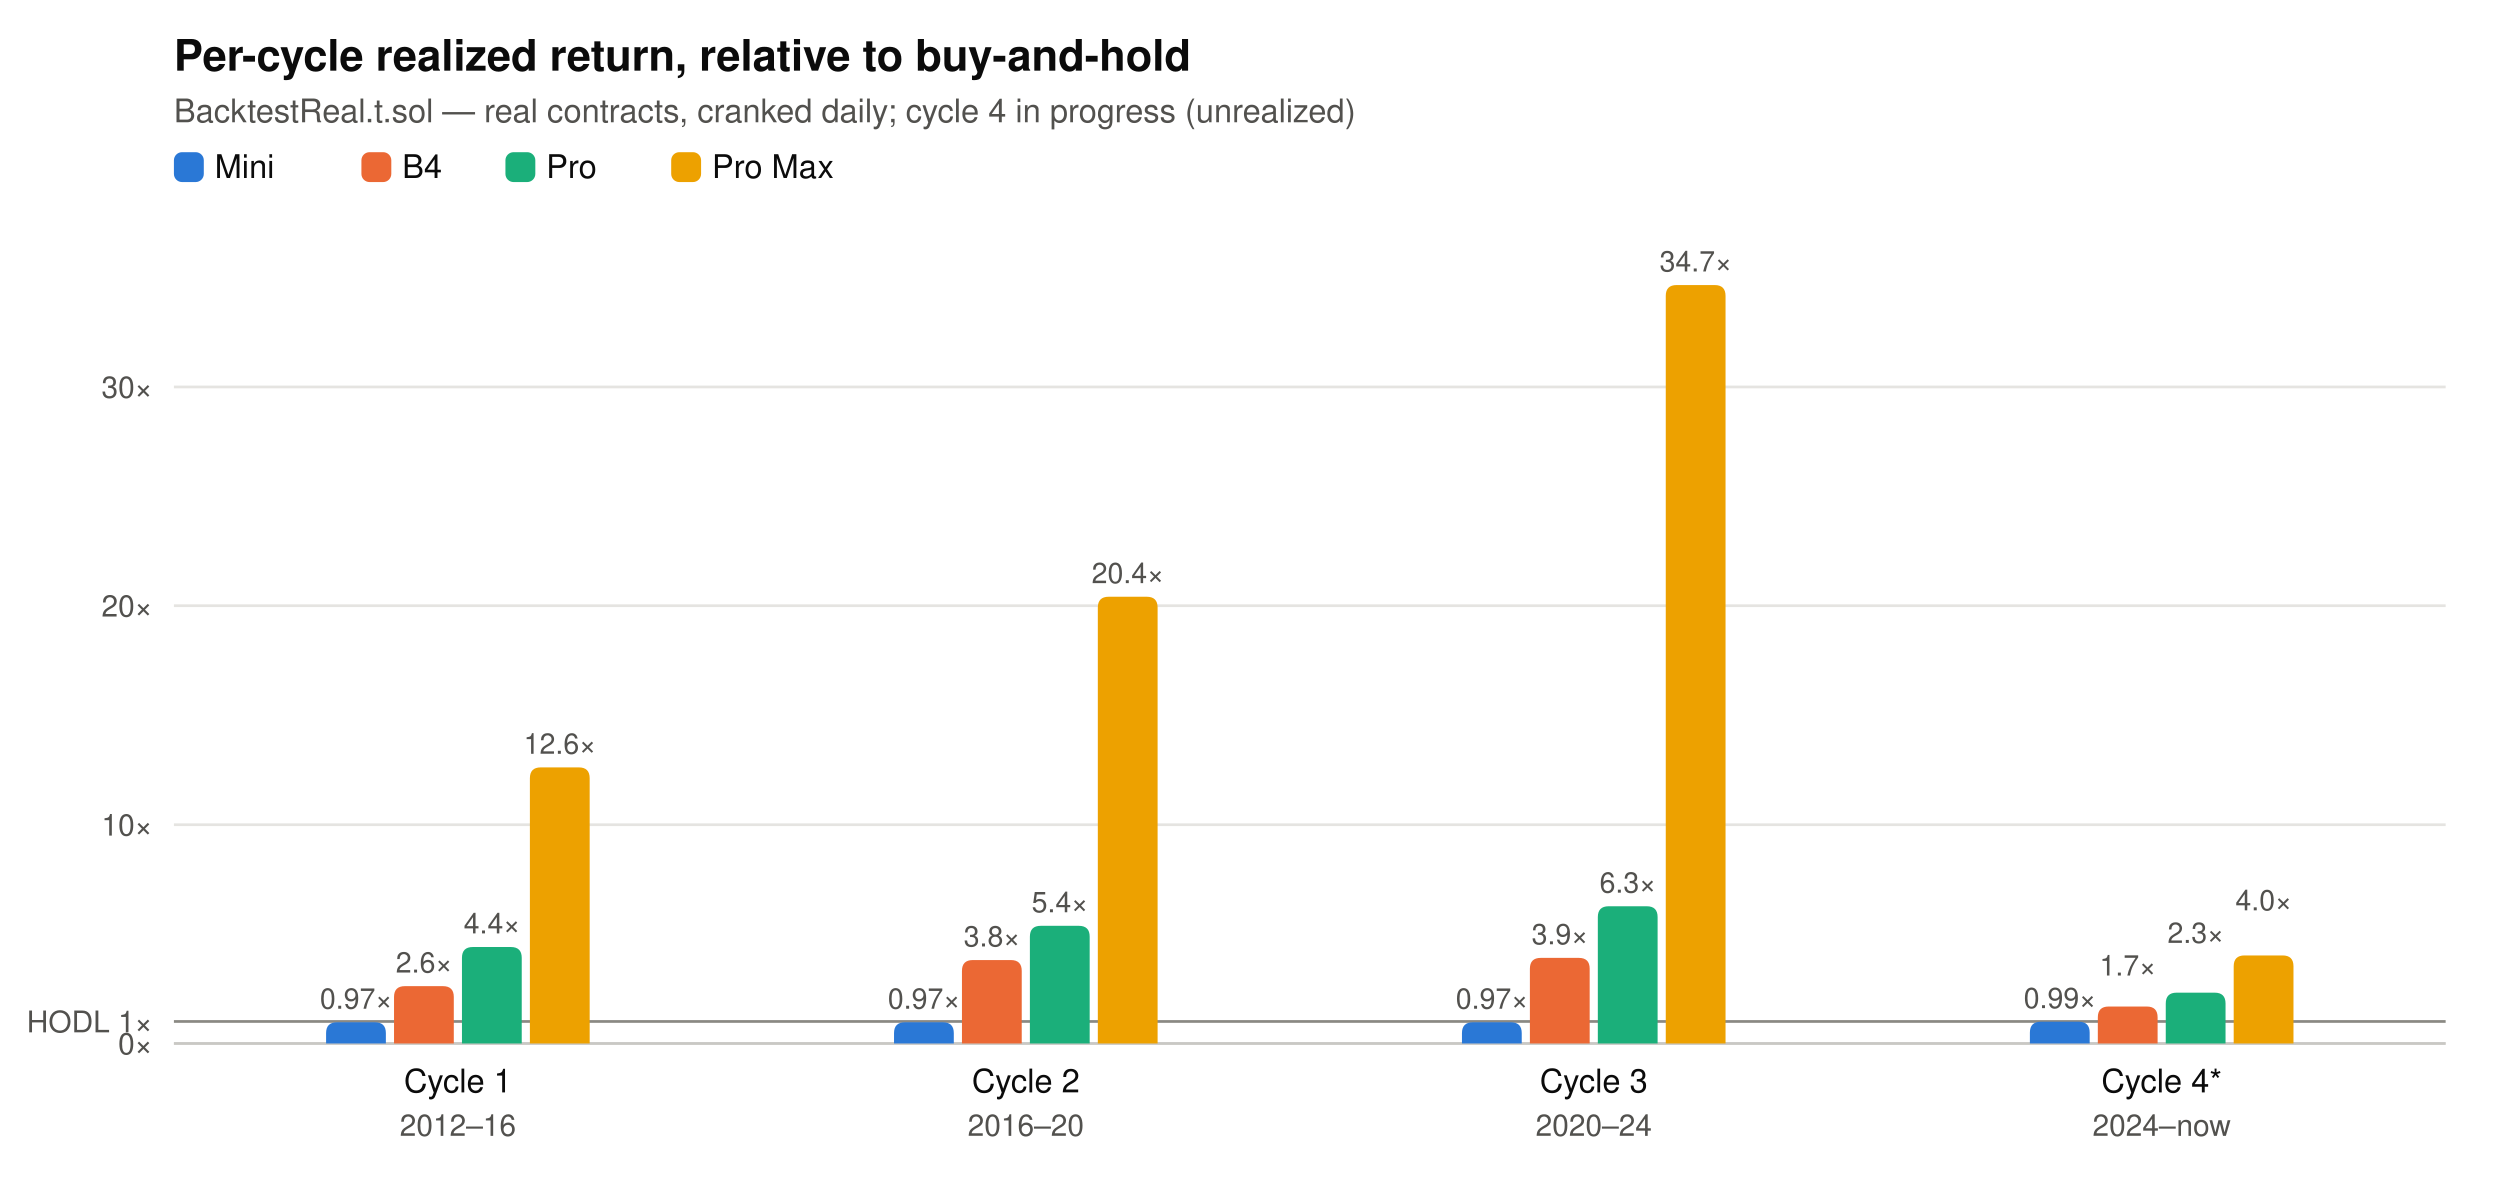
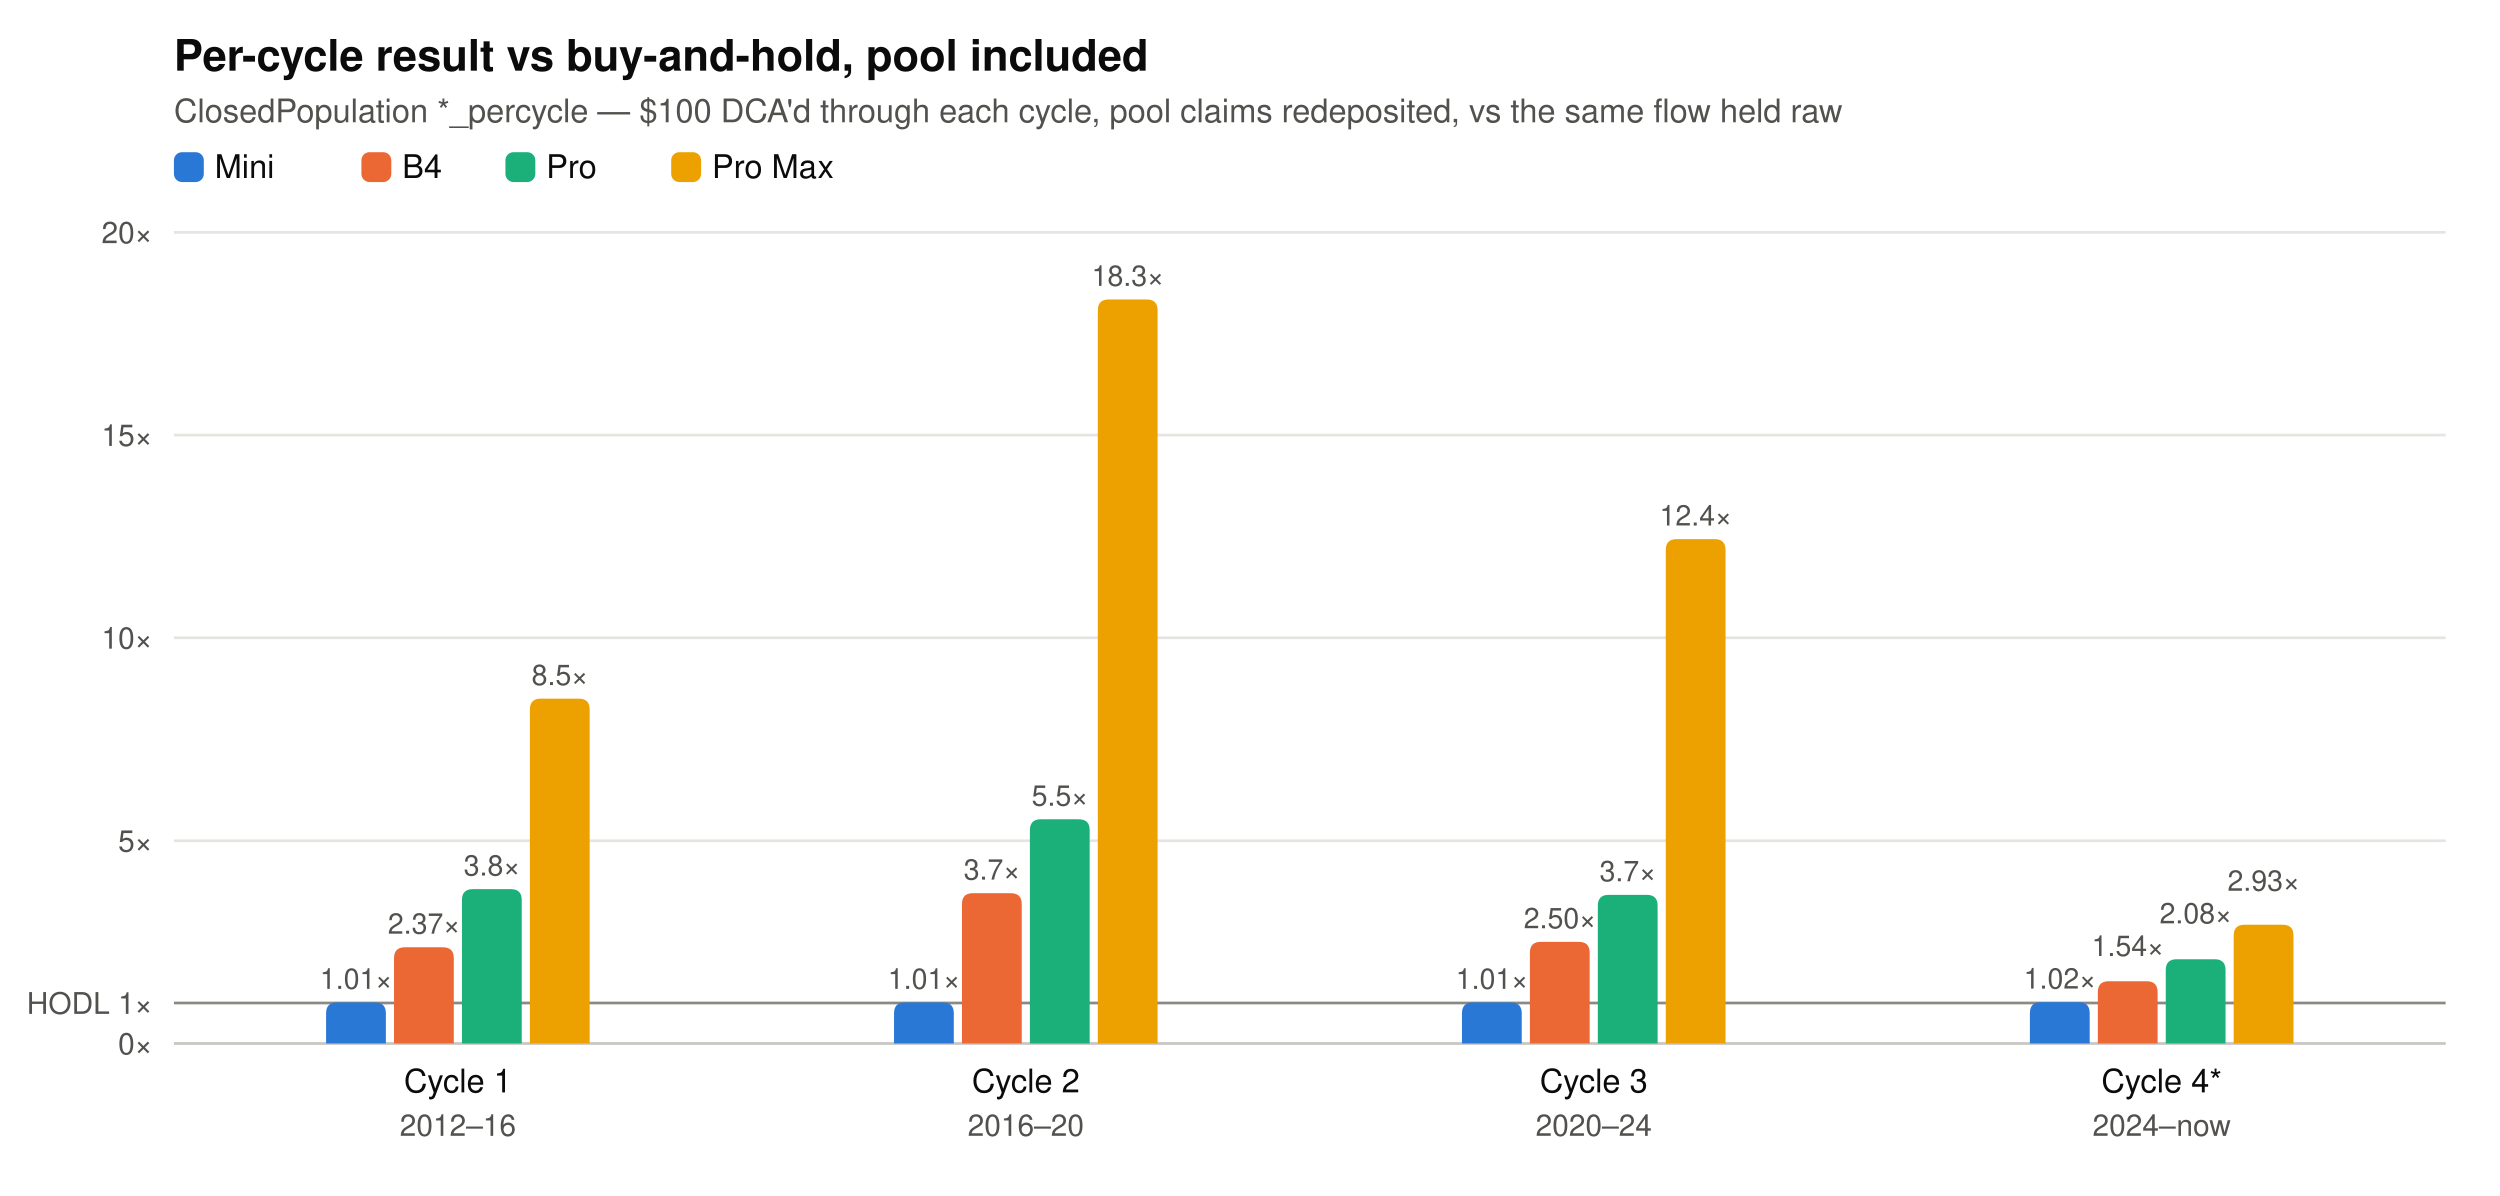
<svg xmlns="http://www.w3.org/2000/svg" width="920" height="440" viewBox="0 0 920 440" font-family="-apple-system,'Segoe UI',Helvetica,Arial,sans-serif">
-   <text x="64" y="26" font-size="16" font-weight="600" fill="#0b0b0b">Per-cycle realized return, relative to buy-and-hold</text>
-   <text x="64" y="45" font-size="12" fill="#52514e">BacktestReal.t.sol — real contracts, cranked daily; cycle 4 in progress (unrealized)</text>
+   <text x="64" y="26" font-size="16" font-weight="600" fill="#0b0b0b">Per-cycle result vs buy-and-hold, pool included</text>
+   <text x="64" y="45" font-size="12" fill="#52514e">ClosedPopulation *_percycle — $100 DCA'd through each cycle, pool claims redeposited, vs the same flow held raw</text>
  <rect x="64" y="56" width="11" height="11" rx="3" fill="#2a78d6" />
  <text x="79" y="65.5" font-size="12" fill="#0b0b0b">Mini</text>
  <rect x="133" y="56" width="11" height="11" rx="3" fill="#eb6834" />
  <text x="148" y="65.5" font-size="12" fill="#0b0b0b">B4</text>
  <rect x="186" y="56" width="11" height="11" rx="3" fill="#1baf7a" />
  <text x="201" y="65.5" font-size="12" fill="#0b0b0b">Pro</text>
  <rect x="247" y="56" width="11" height="11" rx="3" fill="#eda100" />
  <text x="262" y="65.5" font-size="12" fill="#0b0b0b">Pro Max</text>
  <line x1="64" y1="384.0" x2="900" y2="384.0" stroke="#e5e4e1" stroke-width="1" />
  <text x="56" y="388.0" font-size="11" text-anchor="end" fill="#52514e">0×</text>
-   <line x1="64" y1="303.5" x2="900" y2="303.5" stroke="#e5e4e1" stroke-width="1" />
-   <text x="56" y="307.5" font-size="11" text-anchor="end" fill="#52514e">10×</text>
-   <line x1="64" y1="222.9" x2="900" y2="222.9" stroke="#e5e4e1" stroke-width="1" />
-   <text x="56" y="226.9" font-size="11" text-anchor="end" fill="#52514e">20×</text>
-   <line x1="64" y1="142.4" x2="900" y2="142.4" stroke="#e5e4e1" stroke-width="1" />
-   <text x="56" y="146.4" font-size="11" text-anchor="end" fill="#52514e">30×</text>
+   <line x1="64" y1="309.4" x2="900" y2="309.4" stroke="#e5e4e1" stroke-width="1" />
+   <text x="56" y="313.4" font-size="11" text-anchor="end" fill="#52514e">5×</text>
+   <line x1="64" y1="234.7" x2="900" y2="234.7" stroke="#e5e4e1" stroke-width="1" />
+   <text x="56" y="238.7" font-size="11" text-anchor="end" fill="#52514e">10×</text>
+   <line x1="64" y1="160.1" x2="900" y2="160.1" stroke="#e5e4e1" stroke-width="1" />
+   <text x="56" y="164.1" font-size="11" text-anchor="end" fill="#52514e">15×</text>
+   <line x1="64" y1="85.5" x2="900" y2="85.5" stroke="#e5e4e1" stroke-width="1" />
+   <text x="56" y="89.5" font-size="11" text-anchor="end" fill="#52514e">20×</text>
  <line x1="64" y1="384" x2="900" y2="384" stroke="#c9c8c4" stroke-width="1" />
-   <line x1="64" y1="375.9" x2="900" y2="375.9" stroke="#8a8983" stroke-width="1" />
-   <text x="56" y="379.9" font-size="11" text-anchor="end" fill="#52514e">HODL 1×</text>
-   <path d="M120.0,384.0 V380.2 Q120.0,376.2 124.0,376.2 H138.0 Q142.0,376.2 142.0,380.2 V384.0 Z" fill="#2a78d6" />
-   <path d="M145.0,384.0 V366.9 Q145.0,362.9 149.0,362.9 H163.0 Q167.0,362.9 167.0,366.9 V384.0 Z" fill="#eb6834" />
-   <path d="M170.0,384.0 V352.5 Q170.0,348.5 174.0,348.5 H188.0 Q192.0,348.5 192.0,352.5 V384.0 Z" fill="#1baf7a" />
-   <path d="M195.0,384.0 V286.4 Q195.0,282.4 199.0,282.4 H213.0 Q217.0,282.4 217.0,286.4 V384.0 Z" fill="#eda100" />
-   <text x="131.0" y="371.2" font-size="10.5" text-anchor="middle" fill="#52514e">0.97×</text>
-   <text x="156.0" y="357.9" font-size="10.5" text-anchor="middle" fill="#52514e">2.6×</text>
-   <text x="181.0" y="343.5" font-size="10.5" text-anchor="middle" fill="#52514e">4.4×</text>
-   <text x="206.0" y="277.4" font-size="10.5" text-anchor="middle" fill="#52514e">12.6×</text>
+   <line x1="64" y1="369.1" x2="900" y2="369.1" stroke="#8a8983" stroke-width="1" />
+   <text x="56" y="373.1" font-size="11" text-anchor="end" fill="#52514e">HODL 1×</text>
+   <path d="M120.0,384.0 V372.9 Q120.0,368.9 124.0,368.9 H138.0 Q142.0,368.9 142.0,372.9 V384.0 Z" fill="#2a78d6" />
+   <path d="M145.0,384.0 V352.6 Q145.0,348.6 149.0,348.6 H163.0 Q167.0,348.6 167.0,352.6 V384.0 Z" fill="#eb6834" />
+   <path d="M170.0,384.0 V331.2 Q170.0,327.2 174.0,327.2 H188.0 Q192.0,327.2 192.0,331.2 V384.0 Z" fill="#1baf7a" />
+   <path d="M195.0,384.0 V261.1 Q195.0,257.1 199.0,257.1 H213.0 Q217.0,257.1 217.0,261.1 V384.0 Z" fill="#eda100" />
+   <text x="131.0" y="363.9" font-size="10.5" text-anchor="middle" fill="#52514e">1.01×</text>
+   <text x="156.0" y="343.6" font-size="10.5" text-anchor="middle" fill="#52514e">2.37×</text>
+   <text x="181.0" y="322.2" font-size="10.5" text-anchor="middle" fill="#52514e">3.8×</text>
+   <text x="206.0" y="252.1" font-size="10.5" text-anchor="middle" fill="#52514e">8.5×</text>
  <text x="168.5" y="402" font-size="12" text-anchor="middle" fill="#0b0b0b">Cycle 1</text>
  <text x="168.5" y="418" font-size="11" text-anchor="middle" fill="#52514e">2012–16</text>
-   <path d="M329.0,384.0 V380.2 Q329.0,376.2 333.0,376.2 H347.0 Q351.0,376.2 351.0,380.2 V384.0 Z" fill="#2a78d6" />
-   <path d="M354.0,384.0 V357.3 Q354.0,353.3 358.0,353.3 H372.0 Q376.0,353.3 376.0,357.3 V384.0 Z" fill="#eb6834" />
-   <path d="M379.0,384.0 V344.7 Q379.0,340.7 383.0,340.7 H397.0 Q401.0,340.7 401.0,344.7 V384.0 Z" fill="#1baf7a" />
-   <path d="M404.0,384.0 V223.6 Q404.0,219.6 408.0,219.6 H422.0 Q426.0,219.6 426.0,223.6 V384.0 Z" fill="#eda100" />
-   <text x="340.0" y="371.2" font-size="10.5" text-anchor="middle" fill="#52514e">0.97×</text>
-   <text x="365.0" y="348.3" font-size="10.5" text-anchor="middle" fill="#52514e">3.8×</text>
-   <text x="390.0" y="335.7" font-size="10.5" text-anchor="middle" fill="#52514e">5.4×</text>
-   <text x="415.0" y="214.6" font-size="10.5" text-anchor="middle" fill="#52514e">20.4×</text>
+   <path d="M329.0,384.0 V372.9 Q329.0,368.9 333.0,368.9 H347.0 Q351.0,368.9 351.0,372.9 V384.0 Z" fill="#2a78d6" />
+   <path d="M354.0,384.0 V332.7 Q354.0,328.7 358.0,328.7 H372.0 Q376.0,328.7 376.0,332.7 V384.0 Z" fill="#eb6834" />
+   <path d="M379.0,384.0 V305.5 Q379.0,301.5 383.0,301.5 H397.0 Q401.0,301.5 401.0,305.5 V384.0 Z" fill="#1baf7a" />
+   <path d="M404.0,384.0 V114.2 Q404.0,110.2 408.0,110.2 H422.0 Q426.0,110.2 426.0,114.2 V384.0 Z" fill="#eda100" />
+   <text x="340.0" y="363.9" font-size="10.5" text-anchor="middle" fill="#52514e">1.01×</text>
+   <text x="365.0" y="323.7" font-size="10.5" text-anchor="middle" fill="#52514e">3.7×</text>
+   <text x="390.0" y="296.5" font-size="10.5" text-anchor="middle" fill="#52514e">5.5×</text>
+   <text x="415.0" y="105.2" font-size="10.5" text-anchor="middle" fill="#52514e">18.3×</text>
  <text x="377.5" y="402" font-size="12" text-anchor="middle" fill="#0b0b0b">Cycle 2</text>
  <text x="377.5" y="418" font-size="11" text-anchor="middle" fill="#52514e">2016–20</text>
-   <path d="M538.0,384.0 V380.2 Q538.0,376.2 542.0,376.2 H556.0 Q560.0,376.2 560.0,380.2 V384.0 Z" fill="#2a78d6" />
-   <path d="M563.0,384.0 V356.5 Q563.0,352.5 567.0,352.5 H581.0 Q585.0,352.5 585.0,356.5 V384.0 Z" fill="#eb6834" />
-   <path d="M588.0,384.0 V337.5 Q588.0,333.5 592.0,333.5 H606.0 Q610.0,333.5 610.0,337.5 V384.0 Z" fill="#1baf7a" />
-   <path d="M613.0,384.0 V108.9 Q613.0,104.9 617.0,104.9 H631.0 Q635.0,104.9 635.0,108.9 V384.0 Z" fill="#eda100" />
-   <text x="549.0" y="371.2" font-size="10.5" text-anchor="middle" fill="#52514e">0.97×</text>
-   <text x="574.0" y="347.5" font-size="10.5" text-anchor="middle" fill="#52514e">3.9×</text>
-   <text x="599.0" y="328.5" font-size="10.5" text-anchor="middle" fill="#52514e">6.3×</text>
-   <text x="624.0" y="99.9" font-size="10.5" text-anchor="middle" fill="#52514e">34.7×</text>
+   <path d="M538.0,384.0 V372.9 Q538.0,368.9 542.0,368.9 H556.0 Q560.0,368.9 560.0,372.9 V384.0 Z" fill="#2a78d6" />
+   <path d="M563.0,384.0 V350.6 Q563.0,346.6 567.0,346.6 H581.0 Q585.0,346.6 585.0,350.6 V384.0 Z" fill="#eb6834" />
+   <path d="M588.0,384.0 V333.3 Q588.0,329.3 592.0,329.3 H606.0 Q610.0,329.3 610.0,333.3 V384.0 Z" fill="#1baf7a" />
+   <path d="M613.0,384.0 V202.4 Q613.0,198.4 617.0,198.4 H631.0 Q635.0,198.4 635.0,202.4 V384.0 Z" fill="#eda100" />
+   <text x="549.0" y="363.9" font-size="10.5" text-anchor="middle" fill="#52514e">1.01×</text>
+   <text x="574.0" y="341.6" font-size="10.5" text-anchor="middle" fill="#52514e">2.50×</text>
+   <text x="599.0" y="324.3" font-size="10.5" text-anchor="middle" fill="#52514e">3.7×</text>
+   <text x="624.0" y="193.4" font-size="10.5" text-anchor="middle" fill="#52514e">12.4×</text>
  <text x="586.5" y="402" font-size="12" text-anchor="middle" fill="#0b0b0b">Cycle 3</text>
  <text x="586.5" y="418" font-size="11" text-anchor="middle" fill="#52514e">2020–24</text>
-   <path d="M747.0,384.0 V380.0 Q747.0,376.0 751.0,376.0 H765.0 Q769.0,376.0 769.0,380.0 V384.0 Z" fill="#2a78d6" />
-   <path d="M772.0,384.0 V374.4 Q772.0,370.4 776.0,370.4 H790.0 Q794.0,370.4 794.0,374.4 V384.0 Z" fill="#eb6834" />
-   <path d="M797.0,384.0 V369.3 Q797.0,365.3 801.0,365.3 H815.0 Q819.0,365.3 819.0,369.3 V384.0 Z" fill="#1baf7a" />
-   <path d="M822.0,384.0 V355.6 Q822.0,351.6 826.0,351.6 H840.0 Q844.0,351.6 844.0,355.6 V384.0 Z" fill="#eda100" />
-   <text x="758.0" y="371.0" font-size="10.5" text-anchor="middle" fill="#52514e">0.99×</text>
-   <text x="783.0" y="359.0" font-size="10.5" text-anchor="middle" fill="#52514e">1.7×</text>
-   <text x="808.0" y="347.0" font-size="10.5" text-anchor="middle" fill="#52514e">2.3×</text>
-   <text x="833.0" y="335.0" font-size="10.5" text-anchor="middle" fill="#52514e">4.0×</text>
+   <path d="M747.0,384.0 V372.8 Q747.0,368.8 751.0,368.8 H765.0 Q769.0,368.8 769.0,372.8 V384.0 Z" fill="#2a78d6" />
+   <path d="M772.0,384.0 V365.1 Q772.0,361.1 776.0,361.1 H790.0 Q794.0,361.1 794.0,365.1 V384.0 Z" fill="#eb6834" />
+   <path d="M797.0,384.0 V357.0 Q797.0,353.0 801.0,353.0 H815.0 Q819.0,353.0 819.0,357.0 V384.0 Z" fill="#1baf7a" />
+   <path d="M822.0,384.0 V344.3 Q822.0,340.3 826.0,340.3 H840.0 Q844.0,340.3 844.0,344.3 V384.0 Z" fill="#eda100" />
+   <text x="758.0" y="363.8" font-size="10.5" text-anchor="middle" fill="#52514e">1.02×</text>
+   <text x="783.0" y="351.8" font-size="10.5" text-anchor="middle" fill="#52514e">1.54×</text>
+   <text x="808.0" y="339.8" font-size="10.5" text-anchor="middle" fill="#52514e">2.08×</text>
+   <text x="833.0" y="327.8" font-size="10.5" text-anchor="middle" fill="#52514e">2.93×</text>
  <text x="795.5" y="402" font-size="12" text-anchor="middle" fill="#0b0b0b">Cycle 4*</text>
  <text x="795.5" y="418" font-size="11" text-anchor="middle" fill="#52514e">2024–now</text>
</svg>
